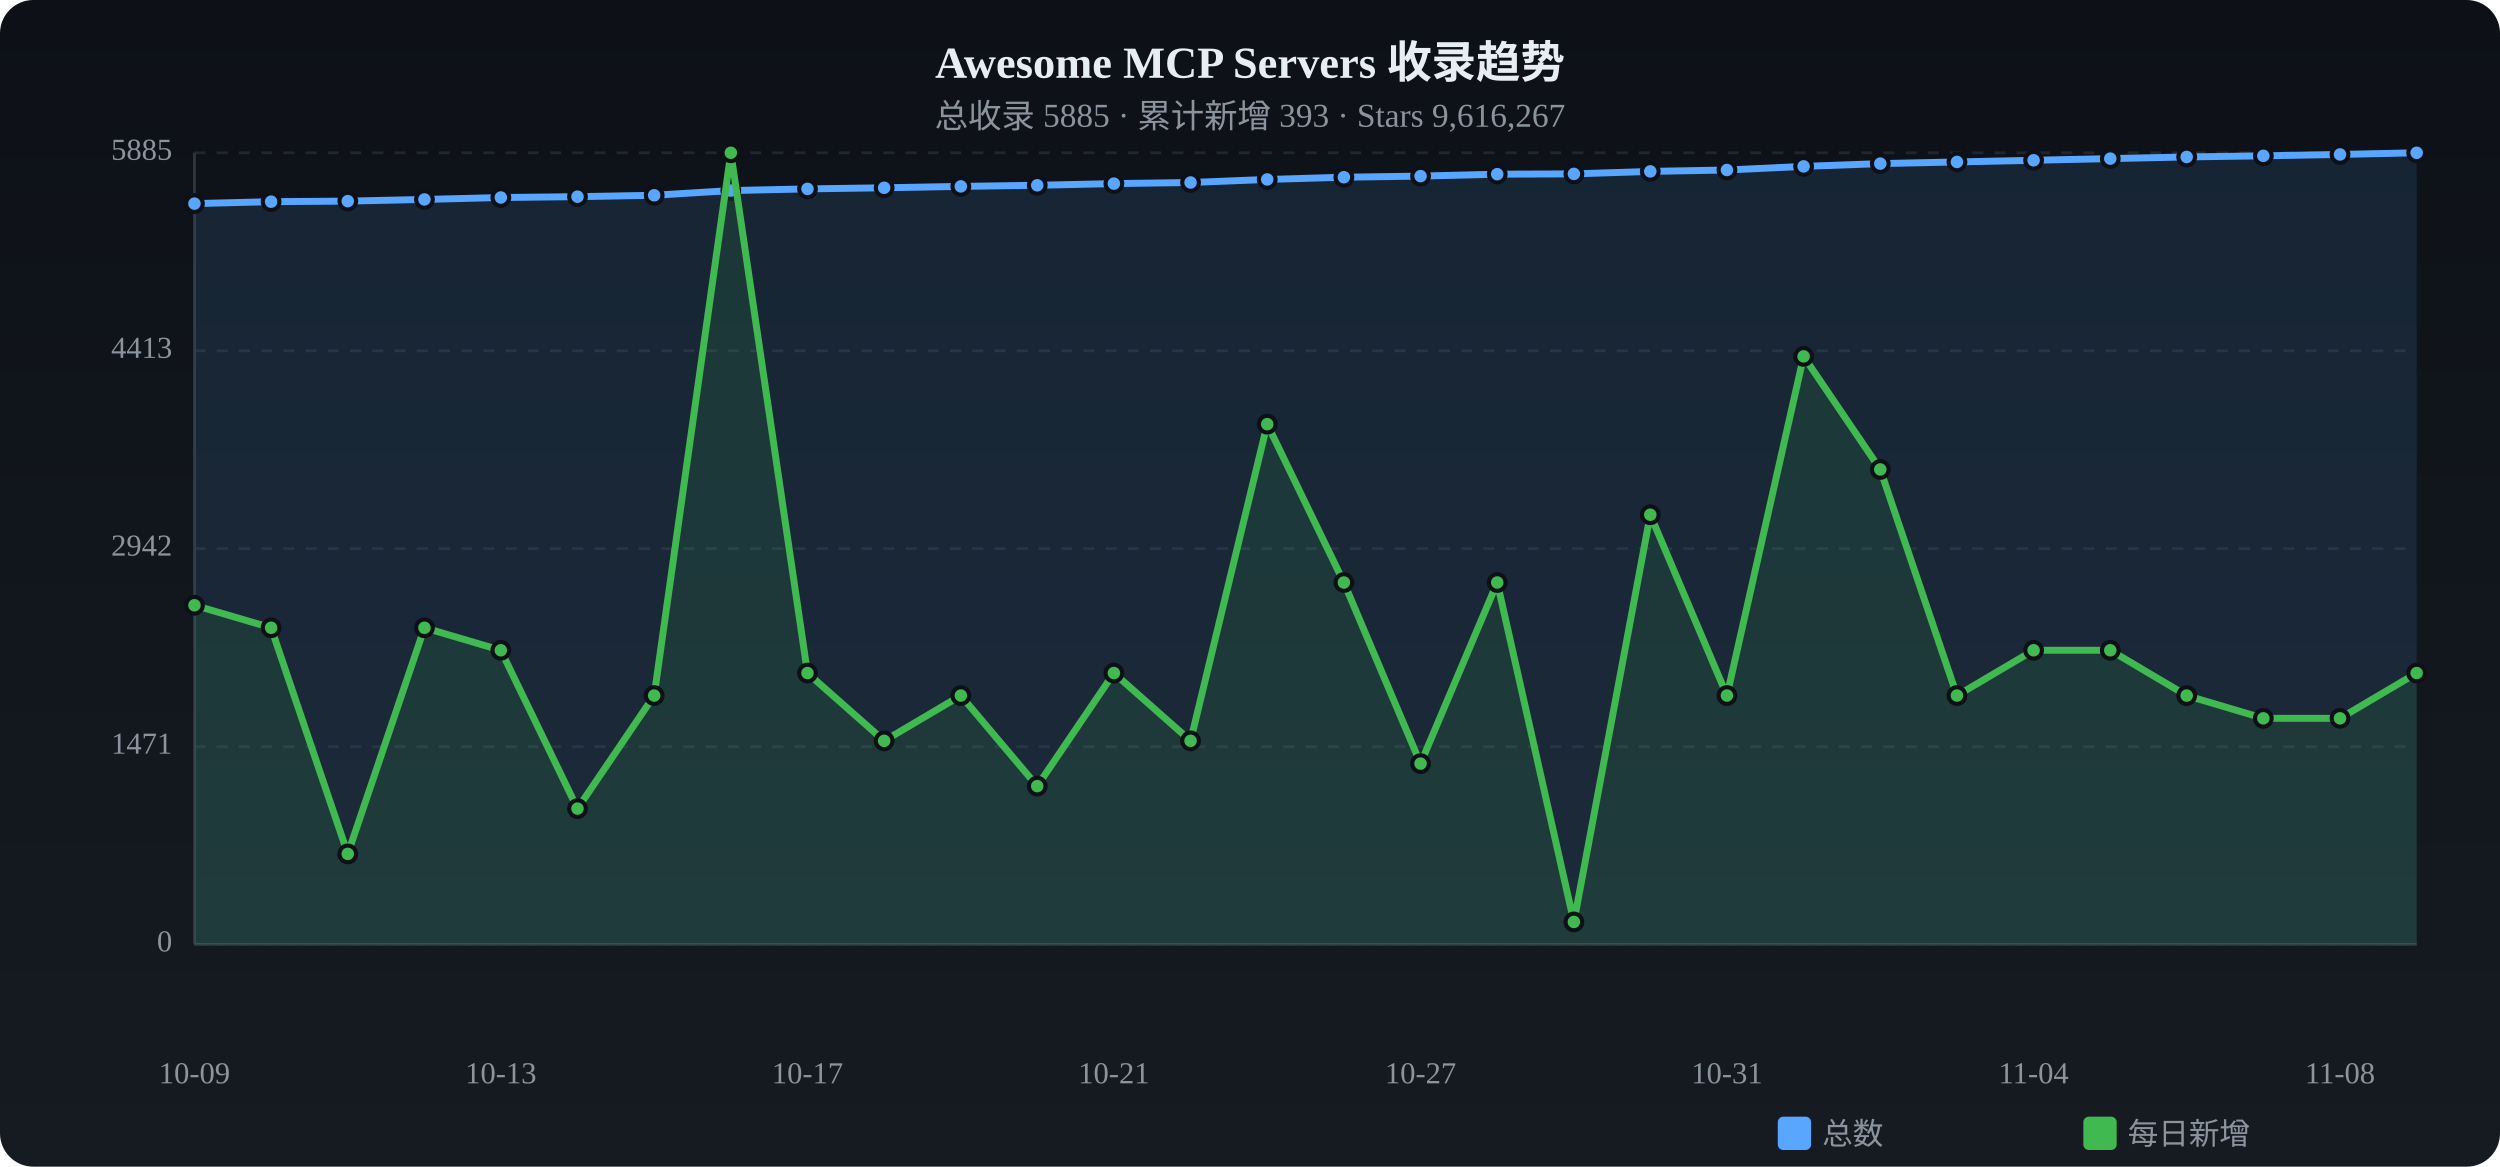
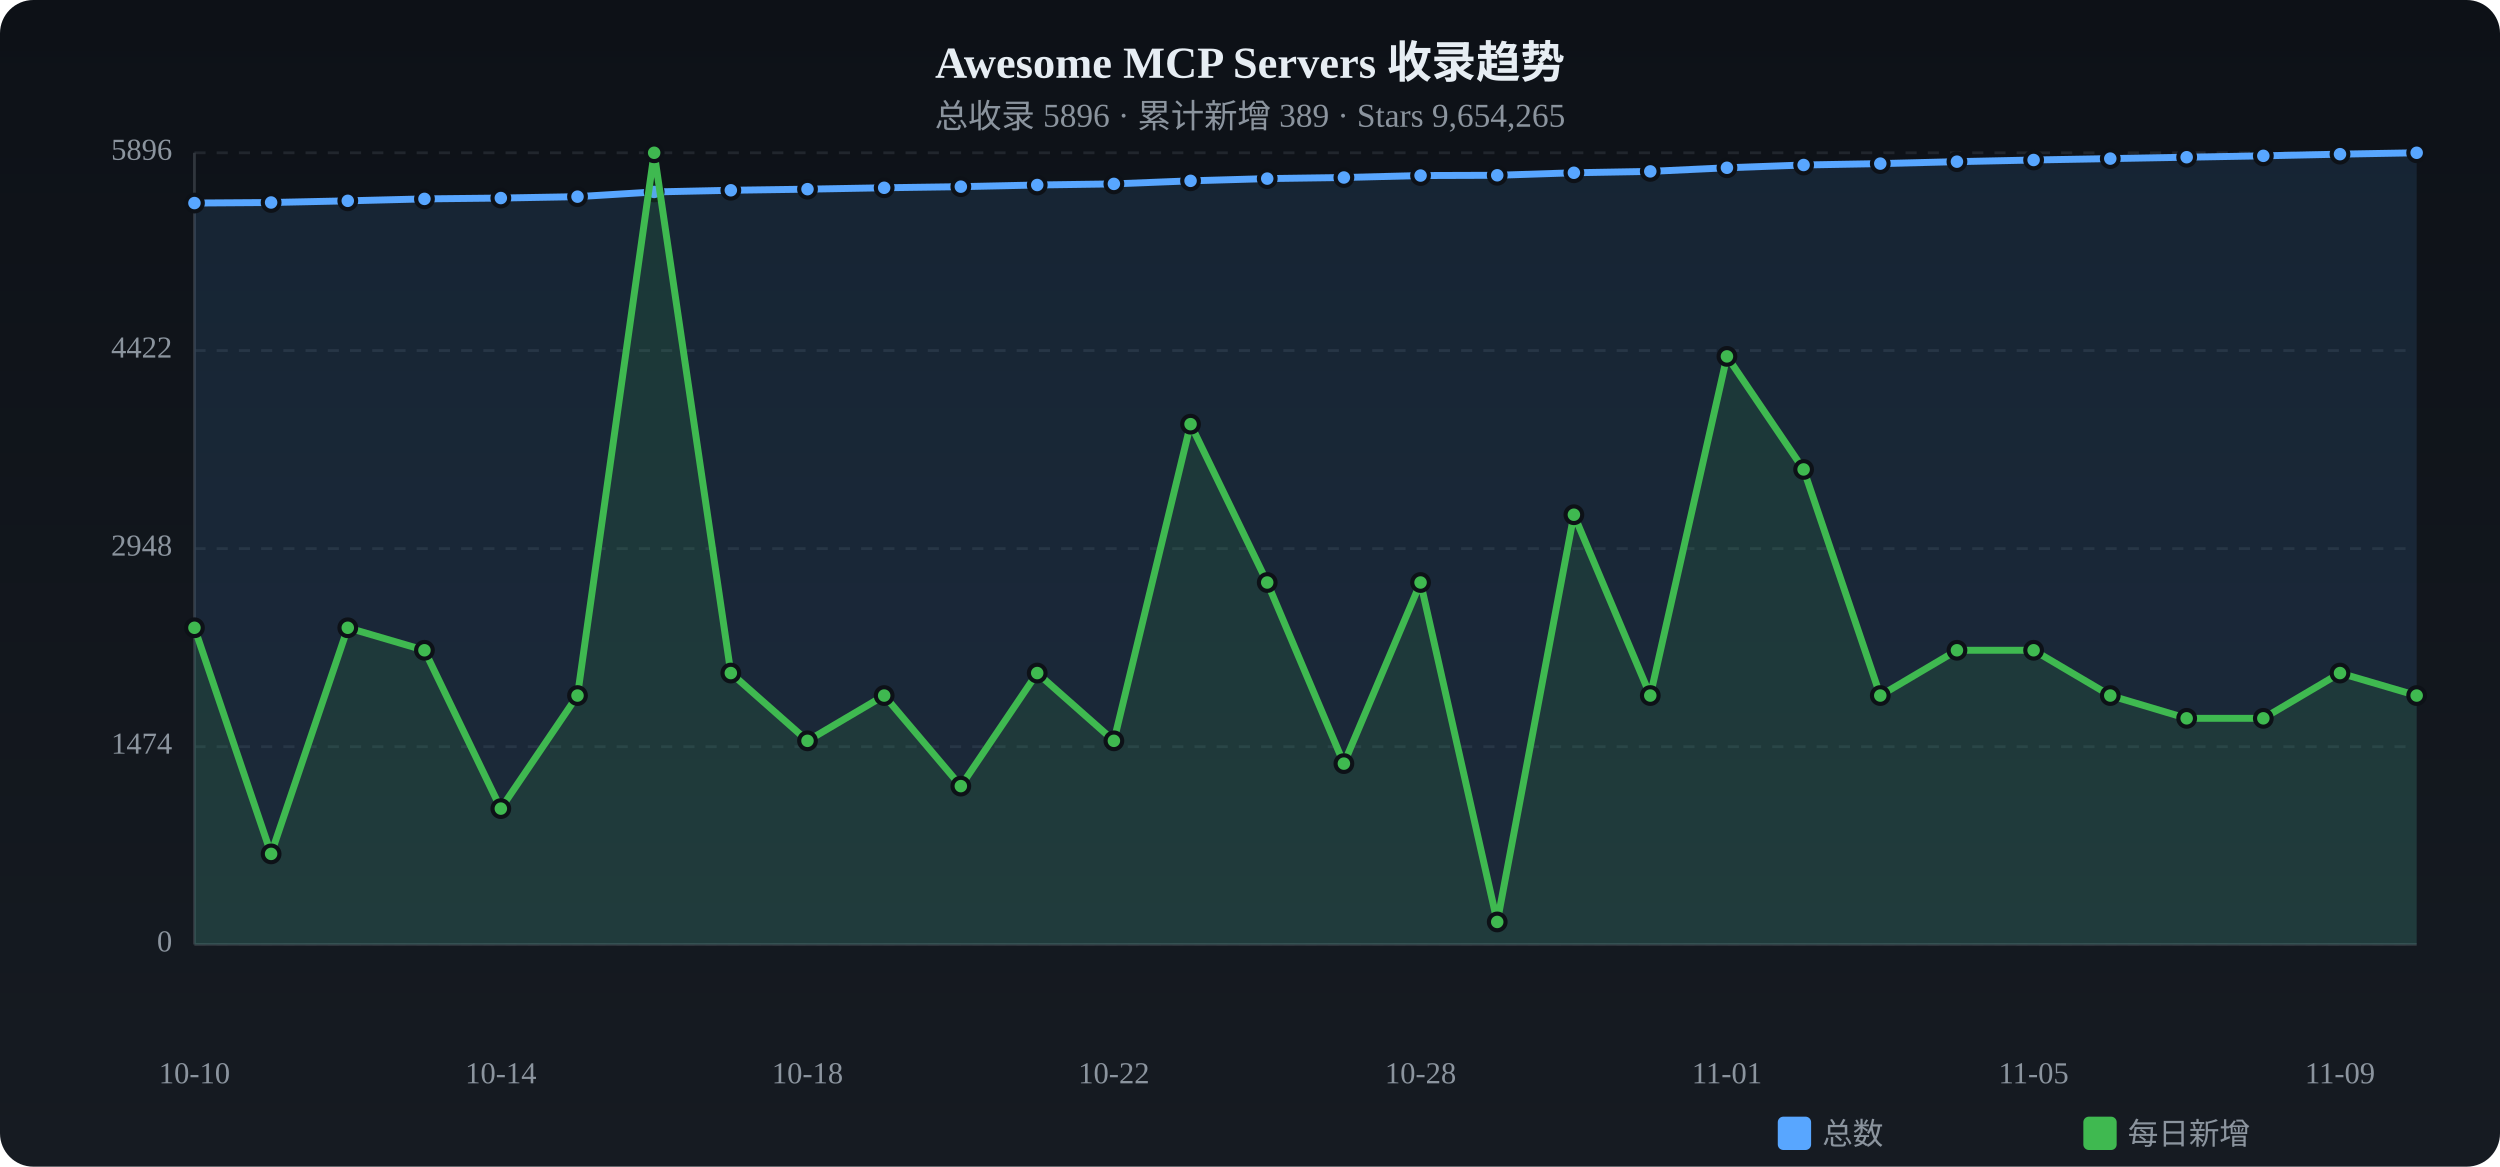
<svg xmlns="http://www.w3.org/2000/svg" viewBox="0 0 900 420" width="900" height="420">
  <defs>
    <linearGradient id="tbg" x1="0%" y1="0%" x2="0%" y2="100%">
      <stop offset="0%" stop-color="#0d1117" />
      <stop offset="100%" stop-color="#161b22" />
    </linearGradient>
  </defs>
  <rect width="900" height="420" rx="12" fill="url(#tbg)" />
  <text x="450.0" y="28" text-anchor="middle" fill="#e6edf3" font-size="16" font-weight="bold">Awesome MCP Servers 收录趋势</text>
-   <text x="450.0" y="46" text-anchor="middle" fill="#8b949e" font-size="12">总收录 5885 · 累计新增 393 · Stars 9,616,267</text>
+   <text x="450.0" y="46" text-anchor="middle" fill="#8b949e" font-size="12">总收录 5896 · 累计新增 389 · Stars 9,654,265</text>
  <text x="62" y="340.0" text-anchor="end" fill="#8b949e" font-size="11" dominant-baseline="middle">0</text>
  <line x1="70" y1="340.0" x2="870" y2="340.0" stroke="#21262d" stroke-dasharray="4 4" />
-   <text x="62" y="268.8" text-anchor="end" fill="#8b949e" font-size="11" dominant-baseline="middle">1471</text>
+   <text x="62" y="268.8" text-anchor="end" fill="#8b949e" font-size="11" dominant-baseline="middle">1474</text>
  <line x1="70" y1="268.8" x2="870" y2="268.8" stroke="#21262d" stroke-dasharray="4 4" />
-   <text x="62" y="197.5" text-anchor="end" fill="#8b949e" font-size="11" dominant-baseline="middle">2942</text>
+   <text x="62" y="197.5" text-anchor="end" fill="#8b949e" font-size="11" dominant-baseline="middle">2948</text>
  <line x1="70" y1="197.5" x2="870" y2="197.5" stroke="#21262d" stroke-dasharray="4 4" />
-   <text x="62" y="126.3" text-anchor="end" fill="#8b949e" font-size="11" dominant-baseline="middle">4413</text>
-   <line x1="70" y1="126.3" x2="870" y2="126.3" stroke="#21262d" stroke-dasharray="4 4" />
-   <text x="62" y="55.0" text-anchor="end" fill="#8b949e" font-size="11" dominant-baseline="middle">5885</text>
+   <text x="62" y="126.2" text-anchor="end" fill="#8b949e" font-size="11" dominant-baseline="middle">4422</text>
+   <line x1="70" y1="126.2" x2="870" y2="126.2" stroke="#21262d" stroke-dasharray="4 4" />
+   <text x="62" y="55.0" text-anchor="end" fill="#8b949e" font-size="11" dominant-baseline="middle">5896</text>
  <line x1="70" y1="55.0" x2="870" y2="55.0" stroke="#21262d" stroke-dasharray="4 4" />
  <line x1="70" y1="55" x2="70" y2="340" stroke="#30363d" />
  <line x1="70" y1="340" x2="870" y2="340" stroke="#30363d" />
-   <path d="M70.0,73.3 L97.6,72.6 L125.2,72.4 L152.8,71.8 L180.3,71.1 L207.9,70.8 L235.5,70.3 L263.1,68.6 L290.7,68.0 L318.3,67.6 L345.9,67.1 L373.4,66.7 L401.0,66.1 L428.6,65.7 L456.2,64.6 L483.8,63.8 L511.4,63.4 L539.0,62.7 L566.6,62.6 L594.1,61.7 L621.7,61.2 L649.3,59.9 L676.9,58.9 L704.5,58.3 L732.1,57.7 L759.7,57.1 L787.2,56.5 L814.8,56.1 L842.4,55.6 L870.0,55.0 L870.0,340 L70.0,340 Z" fill="#58a6ff" opacity="0.12" />
-   <polyline points="70.0,73.3 97.6,72.6 125.2,72.4 152.8,71.8 180.3,71.1 207.9,70.8 235.5,70.3 263.1,68.6 290.7,68.0 318.3,67.6 345.9,67.1 373.4,66.7 401.0,66.1 428.6,65.7 456.2,64.6 483.8,63.8 511.4,63.4 539.0,62.7 566.6,62.6 594.1,61.7 621.7,61.2 649.3,59.9 676.9,58.9 704.5,58.3 732.1,57.7 759.7,57.1 787.2,56.5 814.8,56.1 842.4,55.6 870.0,55.0" fill="none" stroke="#58a6ff" stroke-width="2.5" stroke-linecap="round" stroke-linejoin="round" />
-   <circle cx="70.0" cy="73.3" r="3" fill="#58a6ff" stroke="#0d1117" stroke-width="1.5" />
-   <circle cx="97.6" cy="72.6" r="3" fill="#58a6ff" stroke="#0d1117" stroke-width="1.5" />
-   <circle cx="125.2" cy="72.4" r="3" fill="#58a6ff" stroke="#0d1117" stroke-width="1.5" />
-   <circle cx="152.8" cy="71.8" r="3" fill="#58a6ff" stroke="#0d1117" stroke-width="1.5" />
-   <circle cx="180.3" cy="71.1" r="3" fill="#58a6ff" stroke="#0d1117" stroke-width="1.5" />
+   <path d="M70.0,73.1 L97.6,72.9 L125.2,72.3 L152.8,71.6 L180.3,71.3 L207.9,70.8 L235.5,69.1 L263.1,68.5 L290.7,68.1 L318.3,67.6 L345.9,67.2 L373.4,66.6 L401.0,66.2 L428.6,65.1 L456.2,64.3 L483.8,63.9 L511.4,63.2 L539.0,63.1 L566.6,62.2 L594.1,61.7 L621.7,60.4 L649.3,59.4 L676.9,58.9 L704.5,58.2 L732.1,57.6 L759.7,57.1 L787.2,56.6 L814.8,56.1 L842.4,55.5 L870.0,55.0 L870.0,340 L70.0,340 Z" fill="#58a6ff" opacity="0.12" />
+   <polyline points="70.0,73.1 97.6,72.9 125.2,72.3 152.8,71.6 180.3,71.3 207.9,70.8 235.5,69.1 263.1,68.5 290.7,68.1 318.3,67.6 345.9,67.2 373.4,66.6 401.0,66.2 428.6,65.1 456.2,64.3 483.8,63.9 511.4,63.2 539.0,63.1 566.6,62.2 594.1,61.7 621.7,60.4 649.3,59.4 676.9,58.9 704.5,58.2 732.1,57.6 759.7,57.1 787.2,56.6 814.8,56.1 842.4,55.5 870.0,55.0" fill="none" stroke="#58a6ff" stroke-width="2.5" stroke-linecap="round" stroke-linejoin="round" />
+   <circle cx="70.0" cy="73.1" r="3" fill="#58a6ff" stroke="#0d1117" stroke-width="1.5" />
+   <circle cx="97.6" cy="72.9" r="3" fill="#58a6ff" stroke="#0d1117" stroke-width="1.5" />
+   <circle cx="125.2" cy="72.3" r="3" fill="#58a6ff" stroke="#0d1117" stroke-width="1.5" />
+   <circle cx="152.8" cy="71.6" r="3" fill="#58a6ff" stroke="#0d1117" stroke-width="1.5" />
+   <circle cx="180.3" cy="71.3" r="3" fill="#58a6ff" stroke="#0d1117" stroke-width="1.5" />
  <circle cx="207.9" cy="70.8" r="3" fill="#58a6ff" stroke="#0d1117" stroke-width="1.5" />
-   <circle cx="235.5" cy="70.3" r="3" fill="#58a6ff" stroke="#0d1117" stroke-width="1.5" />
-   <circle cx="263.1" cy="68.6" r="3" fill="#58a6ff" stroke="#0d1117" stroke-width="1.5" />
-   <circle cx="290.7" cy="68.0" r="3" fill="#58a6ff" stroke="#0d1117" stroke-width="1.5" />
+   <circle cx="235.5" cy="69.1" r="3" fill="#58a6ff" stroke="#0d1117" stroke-width="1.5" />
+   <circle cx="263.1" cy="68.5" r="3" fill="#58a6ff" stroke="#0d1117" stroke-width="1.5" />
+   <circle cx="290.7" cy="68.1" r="3" fill="#58a6ff" stroke="#0d1117" stroke-width="1.5" />
  <circle cx="318.3" cy="67.6" r="3" fill="#58a6ff" stroke="#0d1117" stroke-width="1.5" />
-   <circle cx="345.9" cy="67.1" r="3" fill="#58a6ff" stroke="#0d1117" stroke-width="1.5" />
-   <circle cx="373.4" cy="66.7" r="3" fill="#58a6ff" stroke="#0d1117" stroke-width="1.5" />
-   <circle cx="401.0" cy="66.1" r="3" fill="#58a6ff" stroke="#0d1117" stroke-width="1.5" />
-   <circle cx="428.6" cy="65.7" r="3" fill="#58a6ff" stroke="#0d1117" stroke-width="1.5" />
-   <circle cx="456.2" cy="64.6" r="3" fill="#58a6ff" stroke="#0d1117" stroke-width="1.5" />
-   <circle cx="483.8" cy="63.8" r="3" fill="#58a6ff" stroke="#0d1117" stroke-width="1.5" />
-   <circle cx="511.4" cy="63.4" r="3" fill="#58a6ff" stroke="#0d1117" stroke-width="1.5" />
-   <circle cx="539.0" cy="62.7" r="3" fill="#58a6ff" stroke="#0d1117" stroke-width="1.5" />
-   <circle cx="566.6" cy="62.6" r="3" fill="#58a6ff" stroke="#0d1117" stroke-width="1.5" />
+   <circle cx="345.9" cy="67.2" r="3" fill="#58a6ff" stroke="#0d1117" stroke-width="1.5" />
+   <circle cx="373.4" cy="66.6" r="3" fill="#58a6ff" stroke="#0d1117" stroke-width="1.5" />
+   <circle cx="401.0" cy="66.2" r="3" fill="#58a6ff" stroke="#0d1117" stroke-width="1.5" />
+   <circle cx="428.6" cy="65.1" r="3" fill="#58a6ff" stroke="#0d1117" stroke-width="1.5" />
+   <circle cx="456.2" cy="64.3" r="3" fill="#58a6ff" stroke="#0d1117" stroke-width="1.5" />
+   <circle cx="483.8" cy="63.9" r="3" fill="#58a6ff" stroke="#0d1117" stroke-width="1.5" />
+   <circle cx="511.4" cy="63.2" r="3" fill="#58a6ff" stroke="#0d1117" stroke-width="1.5" />
+   <circle cx="539.0" cy="63.1" r="3" fill="#58a6ff" stroke="#0d1117" stroke-width="1.5" />
+   <circle cx="566.6" cy="62.2" r="3" fill="#58a6ff" stroke="#0d1117" stroke-width="1.5" />
  <circle cx="594.1" cy="61.7" r="3" fill="#58a6ff" stroke="#0d1117" stroke-width="1.5" />
-   <circle cx="621.7" cy="61.2" r="3" fill="#58a6ff" stroke="#0d1117" stroke-width="1.5" />
-   <circle cx="649.3" cy="59.9" r="3" fill="#58a6ff" stroke="#0d1117" stroke-width="1.5" />
+   <circle cx="621.7" cy="60.4" r="3" fill="#58a6ff" stroke="#0d1117" stroke-width="1.5" />
+   <circle cx="649.3" cy="59.4" r="3" fill="#58a6ff" stroke="#0d1117" stroke-width="1.5" />
  <circle cx="676.9" cy="58.9" r="3" fill="#58a6ff" stroke="#0d1117" stroke-width="1.5" />
-   <circle cx="704.5" cy="58.3" r="3" fill="#58a6ff" stroke="#0d1117" stroke-width="1.5" />
-   <circle cx="732.1" cy="57.7" r="3" fill="#58a6ff" stroke="#0d1117" stroke-width="1.5" />
+   <circle cx="704.5" cy="58.2" r="3" fill="#58a6ff" stroke="#0d1117" stroke-width="1.5" />
+   <circle cx="732.1" cy="57.6" r="3" fill="#58a6ff" stroke="#0d1117" stroke-width="1.5" />
  <circle cx="759.7" cy="57.1" r="3" fill="#58a6ff" stroke="#0d1117" stroke-width="1.5" />
-   <circle cx="787.2" cy="56.5" r="3" fill="#58a6ff" stroke="#0d1117" stroke-width="1.5" />
+   <circle cx="787.2" cy="56.6" r="3" fill="#58a6ff" stroke="#0d1117" stroke-width="1.5" />
  <circle cx="814.8" cy="56.1" r="3" fill="#58a6ff" stroke="#0d1117" stroke-width="1.5" />
-   <circle cx="842.4" cy="55.6" r="3" fill="#58a6ff" stroke="#0d1117" stroke-width="1.5" />
+   <circle cx="842.4" cy="55.5" r="3" fill="#58a6ff" stroke="#0d1117" stroke-width="1.5" />
  <circle cx="870.0" cy="55.0" r="3" fill="#58a6ff" stroke="#0d1117" stroke-width="1.5" />
-   <path d="M70.0,217.9 L97.6,226.0 L125.2,307.4 L152.8,226.0 L180.3,234.1 L207.9,291.1 L235.5,250.4 L263.1,55.0 L290.7,242.3 L318.3,266.7 L345.9,250.4 L373.4,283.0 L401.0,242.3 L428.6,266.7 L456.2,152.7 L483.8,209.7 L511.4,274.9 L539.0,209.7 L566.6,331.9 L594.1,185.3 L621.7,250.4 L649.3,128.3 L676.9,169.0 L704.5,250.4 L732.1,234.1 L759.7,234.1 L787.2,250.4 L814.8,258.6 L842.4,258.6 L870.0,242.3 L870.0,340 L70.0,340 Z" fill="#3fb950" opacity="0.12" />
-   <polyline points="70.0,217.9 97.6,226.0 125.2,307.4 152.8,226.0 180.3,234.1 207.9,291.1 235.5,250.4 263.1,55.0 290.7,242.3 318.3,266.7 345.9,250.4 373.4,283.0 401.0,242.3 428.6,266.7 456.2,152.7 483.8,209.7 511.4,274.9 539.0,209.7 566.6,331.9 594.1,185.3 621.7,250.4 649.3,128.3 676.9,169.0 704.5,250.4 732.1,234.1 759.7,234.1 787.2,250.4 814.8,258.6 842.4,258.6 870.0,242.3" fill="none" stroke="#3fb950" stroke-width="2.5" stroke-linecap="round" stroke-linejoin="round" />
-   <circle cx="70.0" cy="217.9" r="3" fill="#3fb950" stroke="#0d1117" stroke-width="1.5" />
-   <circle cx="97.6" cy="226.0" r="3" fill="#3fb950" stroke="#0d1117" stroke-width="1.5" />
-   <circle cx="125.2" cy="307.4" r="3" fill="#3fb950" stroke="#0d1117" stroke-width="1.5" />
-   <circle cx="152.8" cy="226.0" r="3" fill="#3fb950" stroke="#0d1117" stroke-width="1.5" />
-   <circle cx="180.3" cy="234.1" r="3" fill="#3fb950" stroke="#0d1117" stroke-width="1.5" />
-   <circle cx="207.9" cy="291.1" r="3" fill="#3fb950" stroke="#0d1117" stroke-width="1.5" />
-   <circle cx="235.5" cy="250.4" r="3" fill="#3fb950" stroke="#0d1117" stroke-width="1.5" />
-   <circle cx="263.1" cy="55.0" r="3" fill="#3fb950" stroke="#0d1117" stroke-width="1.5" />
-   <circle cx="290.7" cy="242.3" r="3" fill="#3fb950" stroke="#0d1117" stroke-width="1.5" />
-   <circle cx="318.3" cy="266.7" r="3" fill="#3fb950" stroke="#0d1117" stroke-width="1.5" />
-   <circle cx="345.9" cy="250.4" r="3" fill="#3fb950" stroke="#0d1117" stroke-width="1.5" />
-   <circle cx="373.4" cy="283.0" r="3" fill="#3fb950" stroke="#0d1117" stroke-width="1.5" />
-   <circle cx="401.0" cy="242.3" r="3" fill="#3fb950" stroke="#0d1117" stroke-width="1.5" />
-   <circle cx="428.6" cy="266.7" r="3" fill="#3fb950" stroke="#0d1117" stroke-width="1.5" />
-   <circle cx="456.2" cy="152.7" r="3" fill="#3fb950" stroke="#0d1117" stroke-width="1.5" />
-   <circle cx="483.8" cy="209.7" r="3" fill="#3fb950" stroke="#0d1117" stroke-width="1.5" />
-   <circle cx="511.4" cy="274.9" r="3" fill="#3fb950" stroke="#0d1117" stroke-width="1.5" />
-   <circle cx="539.0" cy="209.7" r="3" fill="#3fb950" stroke="#0d1117" stroke-width="1.5" />
-   <circle cx="566.6" cy="331.9" r="3" fill="#3fb950" stroke="#0d1117" stroke-width="1.5" />
-   <circle cx="594.1" cy="185.3" r="3" fill="#3fb950" stroke="#0d1117" stroke-width="1.5" />
-   <circle cx="621.7" cy="250.4" r="3" fill="#3fb950" stroke="#0d1117" stroke-width="1.5" />
-   <circle cx="649.3" cy="128.3" r="3" fill="#3fb950" stroke="#0d1117" stroke-width="1.5" />
-   <circle cx="676.9" cy="169.0" r="3" fill="#3fb950" stroke="#0d1117" stroke-width="1.5" />
-   <circle cx="704.5" cy="250.4" r="3" fill="#3fb950" stroke="#0d1117" stroke-width="1.5" />
+   <path d="M70.0,226.0 L97.6,307.4 L125.2,226.0 L152.8,234.1 L180.3,291.1 L207.9,250.4 L235.5,55.0 L263.1,242.3 L290.7,266.7 L318.3,250.4 L345.9,283.0 L373.4,242.3 L401.0,266.7 L428.6,152.7 L456.2,209.7 L483.8,274.9 L511.4,209.7 L539.0,331.9 L566.6,185.3 L594.1,250.4 L621.7,128.3 L649.3,169.0 L676.9,250.4 L704.5,234.1 L732.1,234.1 L759.7,250.4 L787.2,258.6 L814.8,258.6 L842.4,242.3 L870.0,250.4 L870.0,340 L70.0,340 Z" fill="#3fb950" opacity="0.12" />
+   <polyline points="70.0,226.0 97.6,307.4 125.2,226.0 152.8,234.1 180.3,291.1 207.9,250.4 235.5,55.0 263.1,242.3 290.7,266.7 318.3,250.4 345.9,283.0 373.4,242.3 401.0,266.7 428.6,152.7 456.2,209.7 483.8,274.9 511.4,209.7 539.0,331.9 566.6,185.3 594.1,250.4 621.7,128.3 649.3,169.0 676.9,250.4 704.5,234.1 732.1,234.1 759.7,250.4 787.2,258.6 814.8,258.6 842.4,242.3 870.0,250.4" fill="none" stroke="#3fb950" stroke-width="2.5" stroke-linecap="round" stroke-linejoin="round" />
+   <circle cx="70.0" cy="226.0" r="3" fill="#3fb950" stroke="#0d1117" stroke-width="1.5" />
+   <circle cx="97.6" cy="307.4" r="3" fill="#3fb950" stroke="#0d1117" stroke-width="1.5" />
+   <circle cx="125.2" cy="226.0" r="3" fill="#3fb950" stroke="#0d1117" stroke-width="1.5" />
+   <circle cx="152.8" cy="234.1" r="3" fill="#3fb950" stroke="#0d1117" stroke-width="1.5" />
+   <circle cx="180.3" cy="291.1" r="3" fill="#3fb950" stroke="#0d1117" stroke-width="1.5" />
+   <circle cx="207.9" cy="250.4" r="3" fill="#3fb950" stroke="#0d1117" stroke-width="1.5" />
+   <circle cx="235.5" cy="55.0" r="3" fill="#3fb950" stroke="#0d1117" stroke-width="1.5" />
+   <circle cx="263.1" cy="242.3" r="3" fill="#3fb950" stroke="#0d1117" stroke-width="1.5" />
+   <circle cx="290.7" cy="266.7" r="3" fill="#3fb950" stroke="#0d1117" stroke-width="1.5" />
+   <circle cx="318.3" cy="250.4" r="3" fill="#3fb950" stroke="#0d1117" stroke-width="1.5" />
+   <circle cx="345.9" cy="283.0" r="3" fill="#3fb950" stroke="#0d1117" stroke-width="1.5" />
+   <circle cx="373.4" cy="242.3" r="3" fill="#3fb950" stroke="#0d1117" stroke-width="1.5" />
+   <circle cx="401.0" cy="266.7" r="3" fill="#3fb950" stroke="#0d1117" stroke-width="1.5" />
+   <circle cx="428.6" cy="152.7" r="3" fill="#3fb950" stroke="#0d1117" stroke-width="1.5" />
+   <circle cx="456.2" cy="209.7" r="3" fill="#3fb950" stroke="#0d1117" stroke-width="1.5" />
+   <circle cx="483.8" cy="274.9" r="3" fill="#3fb950" stroke="#0d1117" stroke-width="1.5" />
+   <circle cx="511.4" cy="209.7" r="3" fill="#3fb950" stroke="#0d1117" stroke-width="1.5" />
+   <circle cx="539.0" cy="331.9" r="3" fill="#3fb950" stroke="#0d1117" stroke-width="1.5" />
+   <circle cx="566.6" cy="185.3" r="3" fill="#3fb950" stroke="#0d1117" stroke-width="1.5" />
+   <circle cx="594.1" cy="250.4" r="3" fill="#3fb950" stroke="#0d1117" stroke-width="1.5" />
+   <circle cx="621.7" cy="128.3" r="3" fill="#3fb950" stroke="#0d1117" stroke-width="1.5" />
+   <circle cx="649.3" cy="169.0" r="3" fill="#3fb950" stroke="#0d1117" stroke-width="1.5" />
+   <circle cx="676.9" cy="250.4" r="3" fill="#3fb950" stroke="#0d1117" stroke-width="1.5" />
+   <circle cx="704.5" cy="234.1" r="3" fill="#3fb950" stroke="#0d1117" stroke-width="1.5" />
  <circle cx="732.1" cy="234.1" r="3" fill="#3fb950" stroke="#0d1117" stroke-width="1.5" />
-   <circle cx="759.7" cy="234.1" r="3" fill="#3fb950" stroke="#0d1117" stroke-width="1.5" />
-   <circle cx="787.2" cy="250.4" r="3" fill="#3fb950" stroke="#0d1117" stroke-width="1.5" />
+   <circle cx="759.7" cy="250.4" r="3" fill="#3fb950" stroke="#0d1117" stroke-width="1.5" />
+   <circle cx="787.2" cy="258.6" r="3" fill="#3fb950" stroke="#0d1117" stroke-width="1.5" />
  <circle cx="814.8" cy="258.6" r="3" fill="#3fb950" stroke="#0d1117" stroke-width="1.5" />
-   <circle cx="842.4" cy="258.6" r="3" fill="#3fb950" stroke="#0d1117" stroke-width="1.5" />
-   <circle cx="870.0" cy="242.3" r="3" fill="#3fb950" stroke="#0d1117" stroke-width="1.5" />
-   <text x="70.0" y="390" text-anchor="middle" fill="#8b949e" font-size="11">10-09</text>
-   <text x="180.3" y="390" text-anchor="middle" fill="#8b949e" font-size="11">10-13</text>
-   <text x="290.7" y="390" text-anchor="middle" fill="#8b949e" font-size="11">10-17</text>
-   <text x="401.0" y="390" text-anchor="middle" fill="#8b949e" font-size="11">10-21</text>
-   <text x="511.4" y="390" text-anchor="middle" fill="#8b949e" font-size="11">10-27</text>
-   <text x="621.7" y="390" text-anchor="middle" fill="#8b949e" font-size="11">10-31</text>
-   <text x="732.1" y="390" text-anchor="middle" fill="#8b949e" font-size="11">11-04</text>
-   <text x="842.4" y="390" text-anchor="middle" fill="#8b949e" font-size="11">11-08</text>
+   <circle cx="842.4" cy="242.3" r="3" fill="#3fb950" stroke="#0d1117" stroke-width="1.5" />
+   <circle cx="870.0" cy="250.4" r="3" fill="#3fb950" stroke="#0d1117" stroke-width="1.5" />
+   <text x="70.0" y="390" text-anchor="middle" fill="#8b949e" font-size="11">10-10</text>
+   <text x="180.3" y="390" text-anchor="middle" fill="#8b949e" font-size="11">10-14</text>
+   <text x="290.7" y="390" text-anchor="middle" fill="#8b949e" font-size="11">10-18</text>
+   <text x="401.0" y="390" text-anchor="middle" fill="#8b949e" font-size="11">10-22</text>
+   <text x="511.4" y="390" text-anchor="middle" fill="#8b949e" font-size="11">10-28</text>
+   <text x="621.7" y="390" text-anchor="middle" fill="#8b949e" font-size="11">11-01</text>
+   <text x="732.1" y="390" text-anchor="middle" fill="#8b949e" font-size="11">11-05</text>
+   <text x="842.4" y="390" text-anchor="middle" fill="#8b949e" font-size="11">11-09</text>
  <rect x="640" y="402" width="12" height="12" rx="2" fill="#58a6ff" />
  <text x="656" y="412" fill="#8b949e" font-size="11">总数</text>
  <rect x="750" y="402" width="12" height="12" rx="2" fill="#3fb950" />
  <text x="766" y="412" fill="#8b949e" font-size="11">每日新增</text>
</svg>
